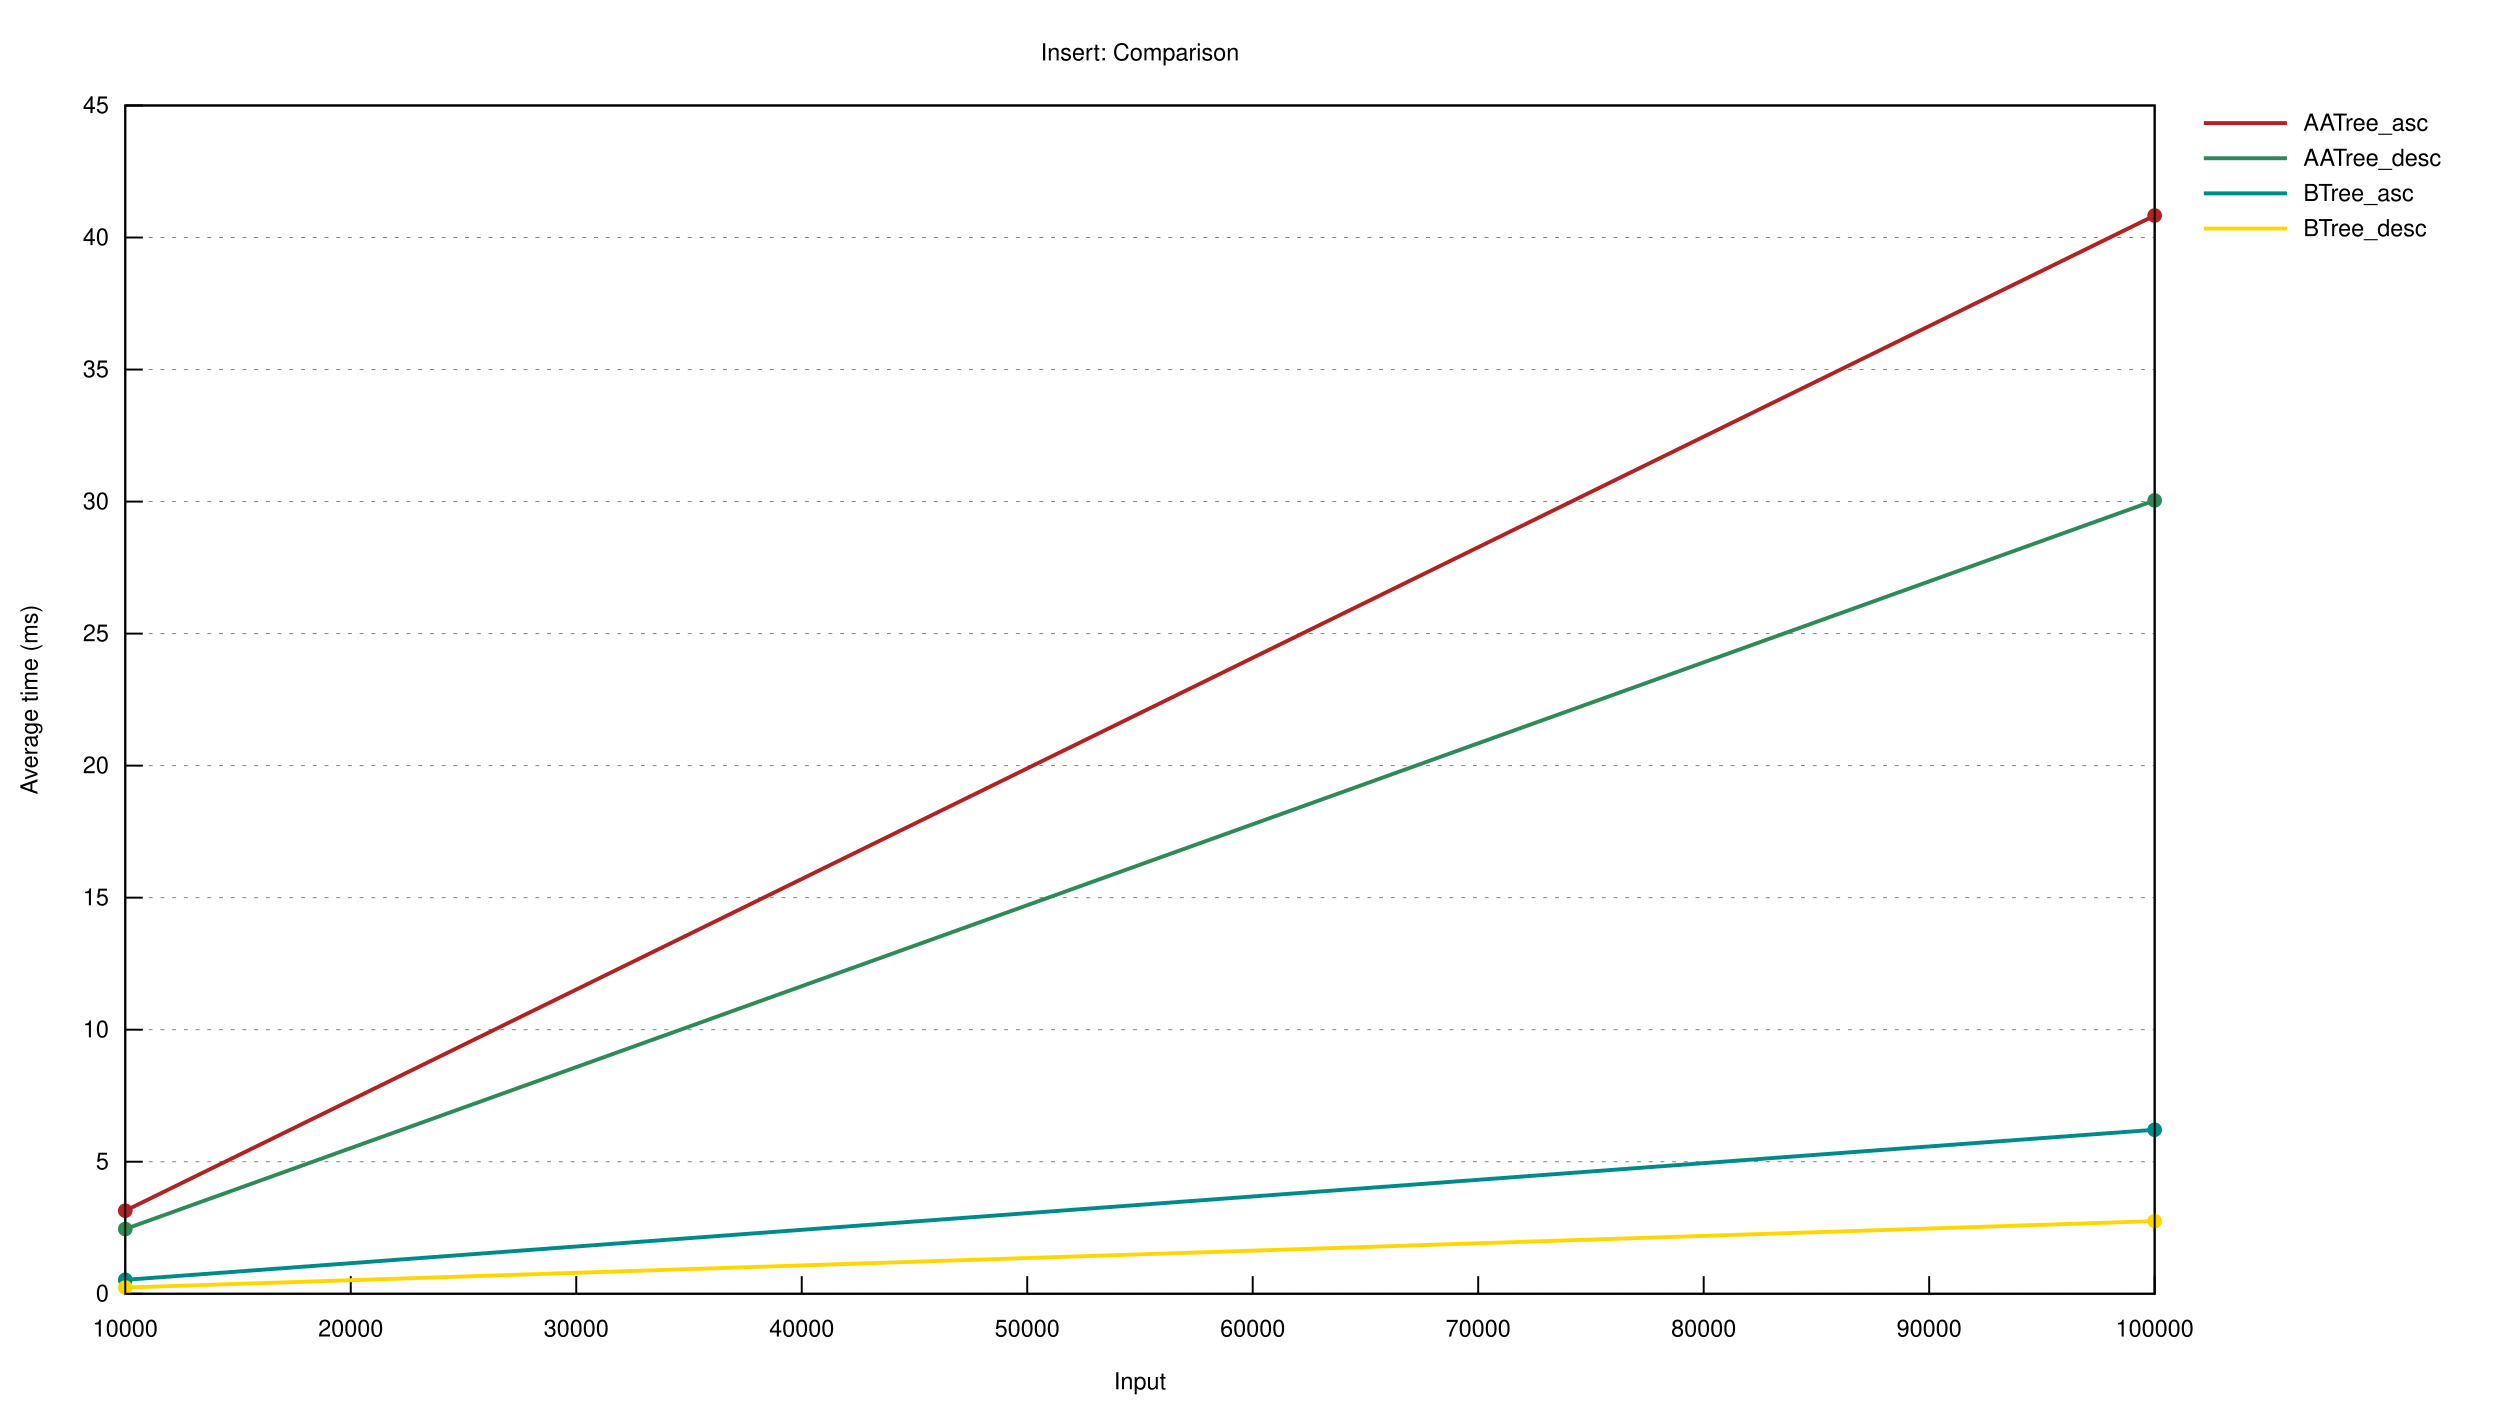
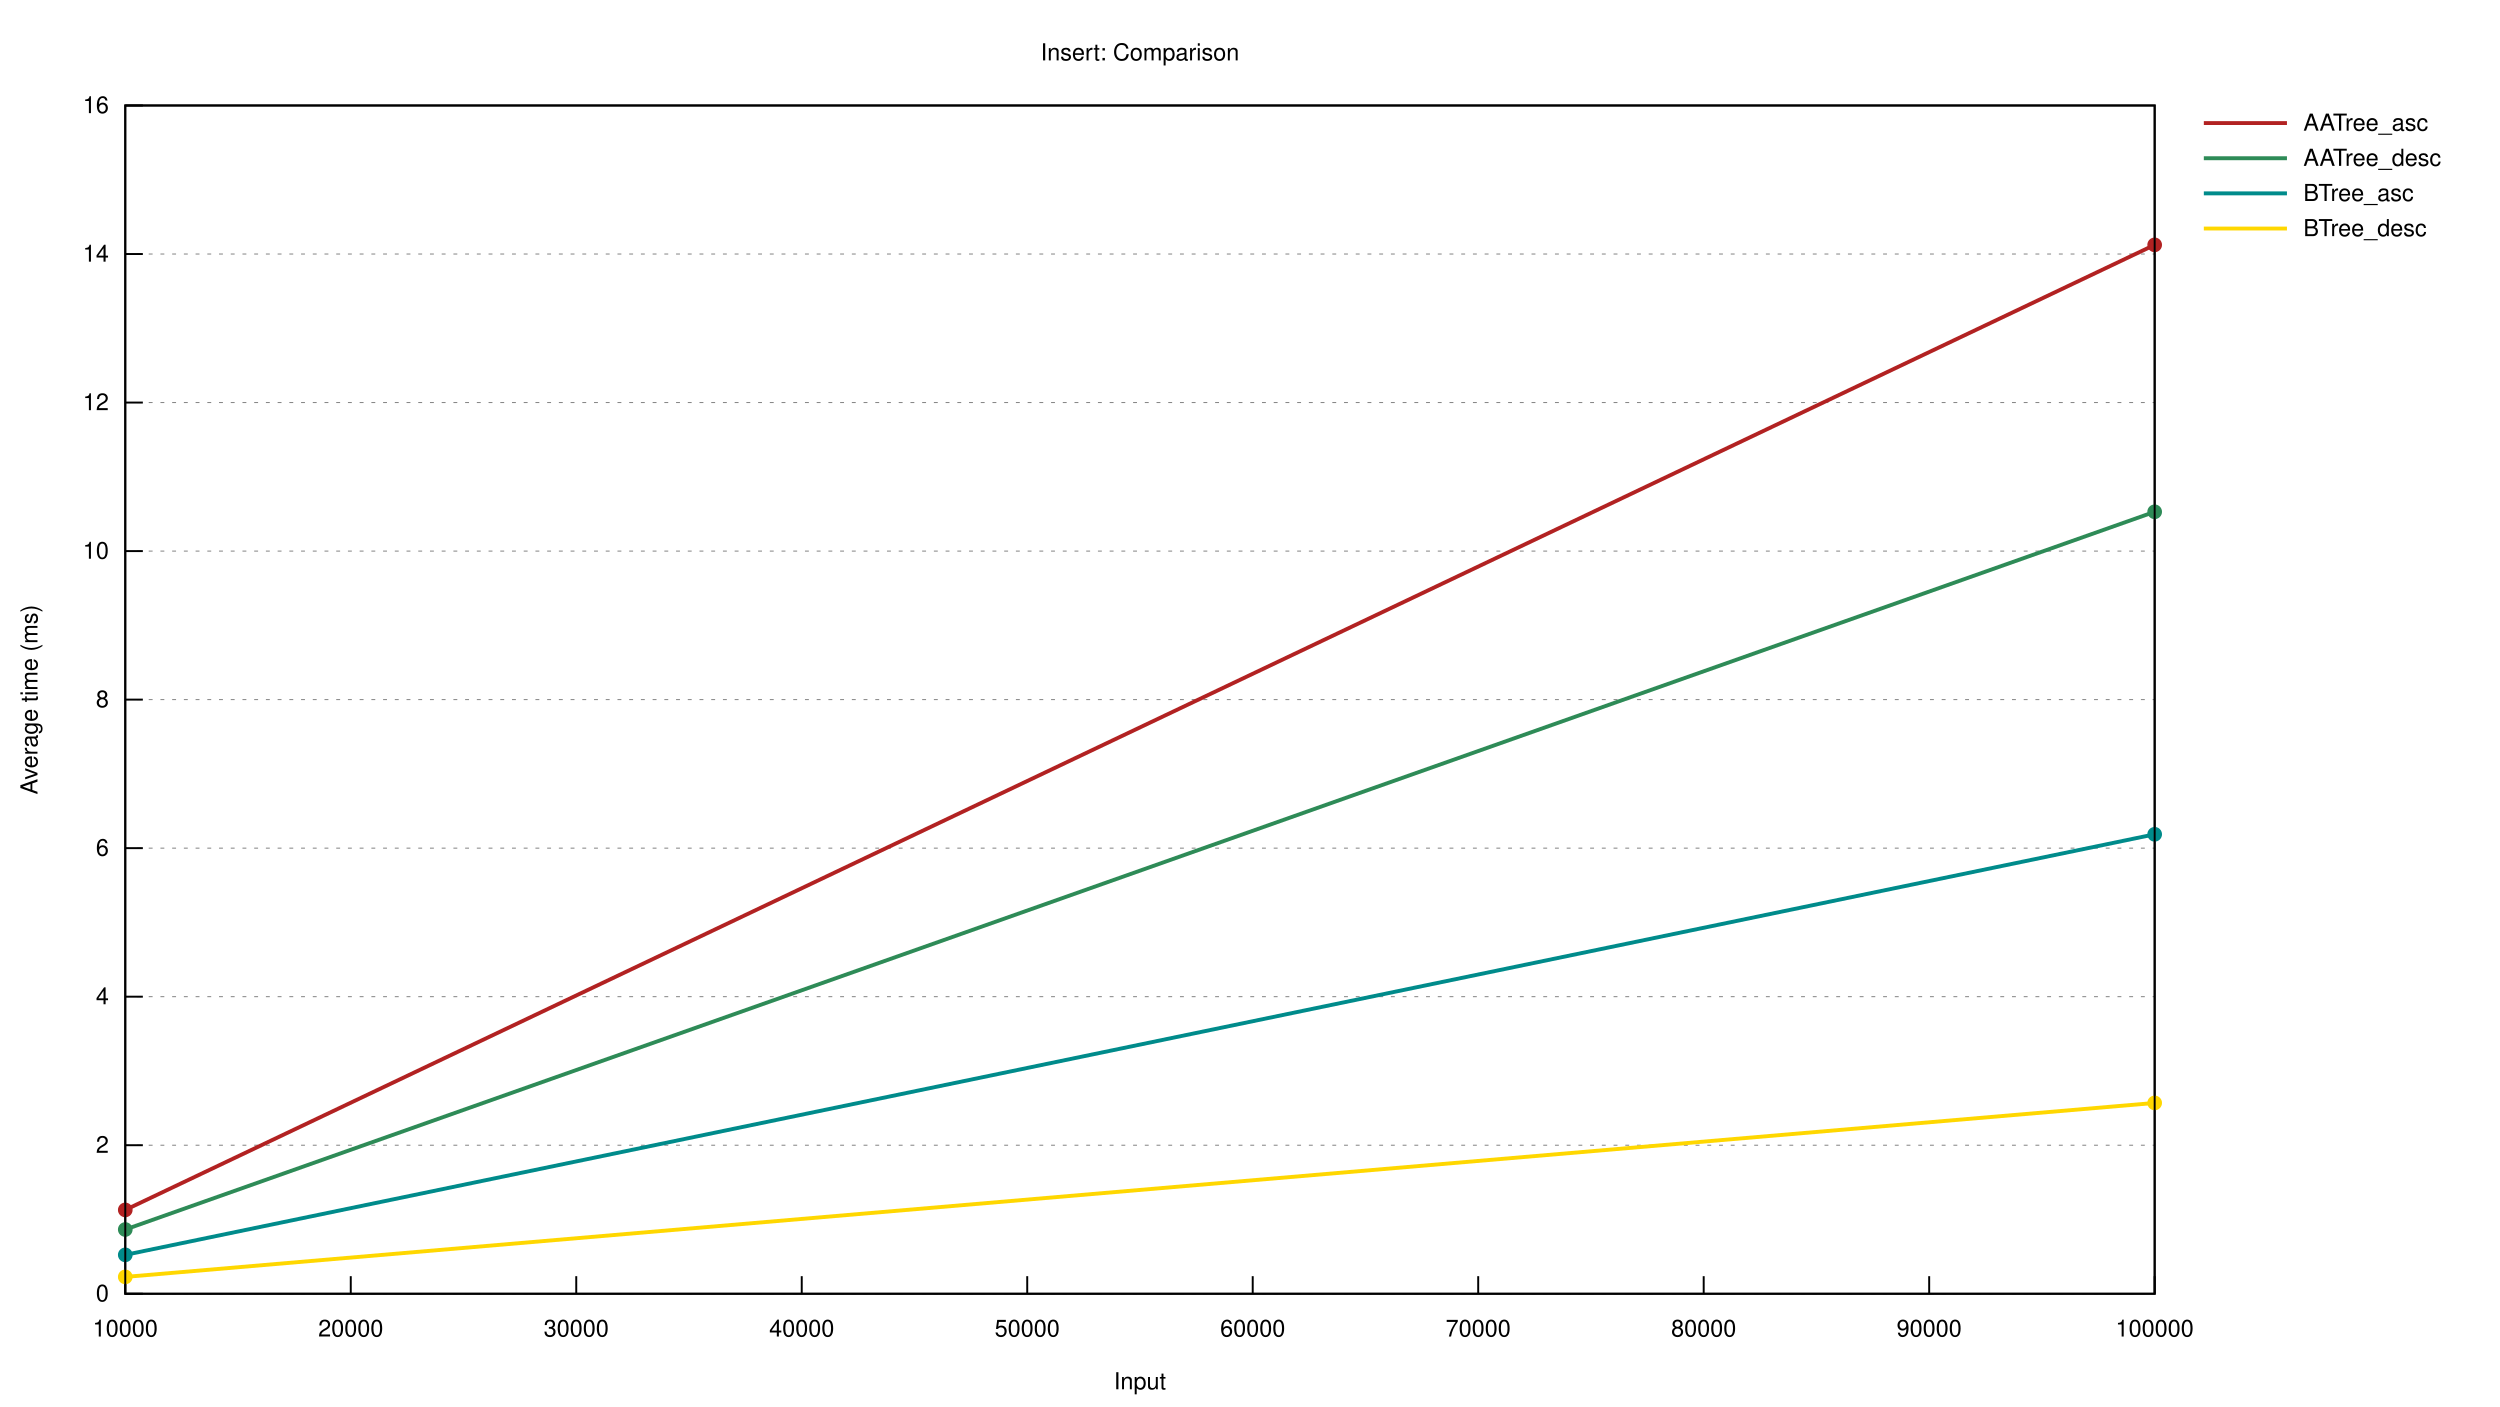
<svg xmlns="http://www.w3.org/2000/svg" xmlns:xlink="http://www.w3.org/1999/xlink" viewBox="0 0 1280 720">
  <g id="gnuplot_canvas">
    <rect x="0" y="0" width="1280" height="720" fill="none" />
    <defs>
      <circle id="gpDot" r="0.5" stroke-width="0.5" stroke="currentColor" />
      <path id="gpPt0" stroke-width="0.222" stroke="currentColor" d="M-1,0 h2 M0,-1 v2" />
      <path id="gpPt1" stroke-width="0.222" stroke="currentColor" d="M-1,-1 L1,1 M1,-1 L-1,1" />
      <path id="gpPt2" stroke-width="0.222" stroke="currentColor" d="M-1,0 L1,0 M0,-1 L0,1 M-1,-1 L1,1 M-1,1 L1,-1" />
      <rect id="gpPt3" stroke-width="0.222" stroke="currentColor" x="-1" y="-1" width="2" height="2" />
      <rect id="gpPt4" stroke-width="0.222" stroke="currentColor" fill="currentColor" x="-1" y="-1" width="2" height="2" />
      <circle id="gpPt5" stroke-width="0.222" stroke="currentColor" cx="0" cy="0" r="1" />
      <use xlink:href="#gpPt5" id="gpPt6" fill="currentColor" stroke="none" />
      <path id="gpPt7" stroke-width="0.222" stroke="currentColor" d="M0,-1.33 L-1.33,0.67 L1.33,0.67 z" />
      <use xlink:href="#gpPt7" id="gpPt8" fill="currentColor" stroke="none" />
      <use xlink:href="#gpPt7" id="gpPt9" stroke="currentColor" transform="rotate(180)" />
      <use xlink:href="#gpPt9" id="gpPt10" fill="currentColor" stroke="none" />
      <use xlink:href="#gpPt3" id="gpPt11" stroke="currentColor" transform="rotate(45)" />
      <use xlink:href="#gpPt11" id="gpPt12" fill="currentColor" stroke="none" />
      <path id="gpPt13" stroke-width="0.222" stroke="currentColor" d="M0,1.330 L1.265,0.411 L0.782,-1.067 L-0.782,-1.076 L-1.265,0.411 z" />
      <use xlink:href="#gpPt13" id="gpPt14" fill="currentColor" stroke="none" />
      <filter id="textbox" filterUnits="objectBoundingBox" x="0" y="0" height="1" width="1">
        <feFlood flood-color="white" flood-opacity="1" result="bgnd" />
        <feComposite in="SourceGraphic" in2="bgnd" operator="atop" />
      </filter>
      <filter id="greybox" filterUnits="objectBoundingBox" x="0" y="0" height="1" width="1">
        <feFlood flood-color="lightgrey" flood-opacity="1" result="grey" />
        <feComposite in="SourceGraphic" in2="grey" operator="atop" />
      </filter>
    </defs>
    <g fill="none" color="white" stroke="currentColor" stroke-width="1.00" stroke-linecap="butt" stroke-linejoin="miter">
</g>
    <g fill="none" color="black" stroke="currentColor" stroke-width="1.00" stroke-linecap="butt" stroke-linejoin="miter">
</g>
    <g fill="none" color="black" stroke="black" stroke-width="0.50" stroke-linecap="butt" stroke-linejoin="miter">
</g>
    <g fill="none" color="gray" stroke="currentColor" stroke-width="0.50" stroke-linecap="butt" stroke-linejoin="miter">
      <path stroke="gray" stroke-dasharray="2,4" class="gridline" d="M64.14,662.40 L1103.19,662.40  " />
    </g>
    <g fill="none" color="gray" stroke="gray" stroke-width="1.00" stroke-linecap="butt" stroke-linejoin="miter">
</g>
    <g fill="none" color="black" stroke="currentColor" stroke-width="1.00" stroke-linecap="butt" stroke-linejoin="miter">
      <path stroke="black" d="M64.14,662.40 L73.14,662.40  " />
      <g transform="translate(55.75,666.30)" stroke="none" fill="black" font-family="Helvetica" font-size="12.00" text-anchor="end">
        <text>
          <tspan font-family="Helvetica"> 0</tspan>
        </text>
      </g>
    </g>
    <g fill="none" color="black" stroke="currentColor" stroke-width="1.00" stroke-linecap="butt" stroke-linejoin="miter">
</g>
    <g fill="none" color="black" stroke="black" stroke-width="0.50" stroke-linecap="butt" stroke-linejoin="miter">
</g>
    <g fill="none" color="gray" stroke="currentColor" stroke-width="0.50" stroke-linecap="butt" stroke-linejoin="miter">
-       <path stroke="gray" stroke-dasharray="2,4" class="gridline" d="M64.14,594.80 L1103.19,594.80  " />
-     </g>
-     <g fill="none" color="gray" stroke="gray" stroke-width="1.00" stroke-linecap="butt" stroke-linejoin="miter">
- </g>
-     <g fill="none" color="black" stroke="currentColor" stroke-width="1.00" stroke-linecap="butt" stroke-linejoin="miter">
-       <path stroke="black" d="M64.14,594.80 L73.14,594.80  " />
-       <g transform="translate(55.75,598.70)" stroke="none" fill="black" font-family="Helvetica" font-size="12.00" text-anchor="end">
-         <text>
-           <tspan font-family="Helvetica"> 5</tspan>
-         </text>
-       </g>
-     </g>
-     <g fill="none" color="black" stroke="currentColor" stroke-width="1.00" stroke-linecap="butt" stroke-linejoin="miter">
- </g>
-     <g fill="none" color="black" stroke="black" stroke-width="0.50" stroke-linecap="butt" stroke-linejoin="miter">
- </g>
-     <g fill="none" color="gray" stroke="currentColor" stroke-width="0.50" stroke-linecap="butt" stroke-linejoin="miter">
-       <path stroke="gray" stroke-dasharray="2,4" class="gridline" d="M64.14,527.20 L1103.19,527.20  " />
-     </g>
-     <g fill="none" color="gray" stroke="gray" stroke-width="1.00" stroke-linecap="butt" stroke-linejoin="miter">
- </g>
-     <g fill="none" color="black" stroke="currentColor" stroke-width="1.00" stroke-linecap="butt" stroke-linejoin="miter">
-       <path stroke="black" d="M64.14,527.20 L73.14,527.20  " />
-       <g transform="translate(55.75,531.10)" stroke="none" fill="black" font-family="Helvetica" font-size="12.00" text-anchor="end">
+       <path stroke="gray" stroke-dasharray="2,4" class="gridline" d="M64.14,586.35 L1103.19,586.35  " />
+     </g>
+     <g fill="none" color="gray" stroke="gray" stroke-width="1.00" stroke-linecap="butt" stroke-linejoin="miter">
+ </g>
+     <g fill="none" color="black" stroke="currentColor" stroke-width="1.00" stroke-linecap="butt" stroke-linejoin="miter">
+       <path stroke="black" d="M64.14,586.35 L73.14,586.35  " />
+       <g transform="translate(55.75,590.25)" stroke="none" fill="black" font-family="Helvetica" font-size="12.00" text-anchor="end">
+         <text>
+           <tspan font-family="Helvetica"> 2</tspan>
+         </text>
+       </g>
+     </g>
+     <g fill="none" color="black" stroke="currentColor" stroke-width="1.00" stroke-linecap="butt" stroke-linejoin="miter">
+ </g>
+     <g fill="none" color="black" stroke="black" stroke-width="0.50" stroke-linecap="butt" stroke-linejoin="miter">
+ </g>
+     <g fill="none" color="gray" stroke="currentColor" stroke-width="0.50" stroke-linecap="butt" stroke-linejoin="miter">
+       <path stroke="gray" stroke-dasharray="2,4" class="gridline" d="M64.14,510.30 L1103.19,510.30  " />
+     </g>
+     <g fill="none" color="gray" stroke="gray" stroke-width="1.00" stroke-linecap="butt" stroke-linejoin="miter">
+ </g>
+     <g fill="none" color="black" stroke="currentColor" stroke-width="1.00" stroke-linecap="butt" stroke-linejoin="miter">
+       <path stroke="black" d="M64.14,510.30 L73.14,510.30  " />
+       <g transform="translate(55.75,514.20)" stroke="none" fill="black" font-family="Helvetica" font-size="12.00" text-anchor="end">
+         <text>
+           <tspan font-family="Helvetica"> 4</tspan>
+         </text>
+       </g>
+     </g>
+     <g fill="none" color="black" stroke="currentColor" stroke-width="1.00" stroke-linecap="butt" stroke-linejoin="miter">
+ </g>
+     <g fill="none" color="black" stroke="black" stroke-width="0.50" stroke-linecap="butt" stroke-linejoin="miter">
+ </g>
+     <g fill="none" color="gray" stroke="currentColor" stroke-width="0.50" stroke-linecap="butt" stroke-linejoin="miter">
+       <path stroke="gray" stroke-dasharray="2,4" class="gridline" d="M64.14,434.25 L1103.19,434.25  " />
+     </g>
+     <g fill="none" color="gray" stroke="gray" stroke-width="1.00" stroke-linecap="butt" stroke-linejoin="miter">
+ </g>
+     <g fill="none" color="black" stroke="currentColor" stroke-width="1.00" stroke-linecap="butt" stroke-linejoin="miter">
+       <path stroke="black" d="M64.14,434.25 L73.14,434.25  " />
+       <g transform="translate(55.75,438.15)" stroke="none" fill="black" font-family="Helvetica" font-size="12.00" text-anchor="end">
+         <text>
+           <tspan font-family="Helvetica"> 6</tspan>
+         </text>
+       </g>
+     </g>
+     <g fill="none" color="black" stroke="currentColor" stroke-width="1.00" stroke-linecap="butt" stroke-linejoin="miter">
+ </g>
+     <g fill="none" color="black" stroke="black" stroke-width="0.50" stroke-linecap="butt" stroke-linejoin="miter">
+ </g>
+     <g fill="none" color="gray" stroke="currentColor" stroke-width="0.50" stroke-linecap="butt" stroke-linejoin="miter">
+       <path stroke="gray" stroke-dasharray="2,4" class="gridline" d="M64.14,358.20 L1103.19,358.20  " />
+     </g>
+     <g fill="none" color="gray" stroke="gray" stroke-width="1.00" stroke-linecap="butt" stroke-linejoin="miter">
+ </g>
+     <g fill="none" color="black" stroke="currentColor" stroke-width="1.00" stroke-linecap="butt" stroke-linejoin="miter">
+       <path stroke="black" d="M64.14,358.20 L73.14,358.20  " />
+       <g transform="translate(55.75,362.10)" stroke="none" fill="black" font-family="Helvetica" font-size="12.00" text-anchor="end">
+         <text>
+           <tspan font-family="Helvetica"> 8</tspan>
+         </text>
+       </g>
+     </g>
+     <g fill="none" color="black" stroke="currentColor" stroke-width="1.00" stroke-linecap="butt" stroke-linejoin="miter">
+ </g>
+     <g fill="none" color="black" stroke="black" stroke-width="0.50" stroke-linecap="butt" stroke-linejoin="miter">
+ </g>
+     <g fill="none" color="gray" stroke="currentColor" stroke-width="0.50" stroke-linecap="butt" stroke-linejoin="miter">
+       <path stroke="gray" stroke-dasharray="2,4" class="gridline" d="M64.14,282.16 L1103.19,282.16  " />
+     </g>
+     <g fill="none" color="gray" stroke="gray" stroke-width="1.00" stroke-linecap="butt" stroke-linejoin="miter">
+ </g>
+     <g fill="none" color="black" stroke="currentColor" stroke-width="1.00" stroke-linecap="butt" stroke-linejoin="miter">
+       <path stroke="black" d="M64.14,282.16 L73.14,282.16  " />
+       <g transform="translate(55.75,286.06)" stroke="none" fill="black" font-family="Helvetica" font-size="12.00" text-anchor="end">
        <text>
          <tspan font-family="Helvetica"> 10</tspan>
        </text>
      </g>
    </g>
    <g fill="none" color="black" stroke="currentColor" stroke-width="1.00" stroke-linecap="butt" stroke-linejoin="miter">
</g>
    <g fill="none" color="black" stroke="black" stroke-width="0.50" stroke-linecap="butt" stroke-linejoin="miter">
</g>
    <g fill="none" color="gray" stroke="currentColor" stroke-width="0.50" stroke-linecap="butt" stroke-linejoin="miter">
-       <path stroke="gray" stroke-dasharray="2,4" class="gridline" d="M64.14,459.60 L1103.19,459.60  " />
-     </g>
-     <g fill="none" color="gray" stroke="gray" stroke-width="1.00" stroke-linecap="butt" stroke-linejoin="miter">
- </g>
-     <g fill="none" color="black" stroke="currentColor" stroke-width="1.00" stroke-linecap="butt" stroke-linejoin="miter">
-       <path stroke="black" d="M64.14,459.60 L73.14,459.60  " />
-       <g transform="translate(55.75,463.50)" stroke="none" fill="black" font-family="Helvetica" font-size="12.00" text-anchor="end">
-         <text>
-           <tspan font-family="Helvetica"> 15</tspan>
-         </text>
-       </g>
-     </g>
-     <g fill="none" color="black" stroke="currentColor" stroke-width="1.00" stroke-linecap="butt" stroke-linejoin="miter">
- </g>
-     <g fill="none" color="black" stroke="black" stroke-width="0.50" stroke-linecap="butt" stroke-linejoin="miter">
- </g>
-     <g fill="none" color="gray" stroke="currentColor" stroke-width="0.50" stroke-linecap="butt" stroke-linejoin="miter">
-       <path stroke="gray" stroke-dasharray="2,4" class="gridline" d="M64.14,392.00 L1103.19,392.00  " />
-     </g>
-     <g fill="none" color="gray" stroke="gray" stroke-width="1.00" stroke-linecap="butt" stroke-linejoin="miter">
- </g>
-     <g fill="none" color="black" stroke="currentColor" stroke-width="1.00" stroke-linecap="butt" stroke-linejoin="miter">
-       <path stroke="black" d="M64.14,392.00 L73.14,392.00  " />
-       <g transform="translate(55.75,395.90)" stroke="none" fill="black" font-family="Helvetica" font-size="12.00" text-anchor="end">
-         <text>
-           <tspan font-family="Helvetica"> 20</tspan>
-         </text>
-       </g>
-     </g>
-     <g fill="none" color="black" stroke="currentColor" stroke-width="1.00" stroke-linecap="butt" stroke-linejoin="miter">
- </g>
-     <g fill="none" color="black" stroke="black" stroke-width="0.50" stroke-linecap="butt" stroke-linejoin="miter">
- </g>
-     <g fill="none" color="gray" stroke="currentColor" stroke-width="0.50" stroke-linecap="butt" stroke-linejoin="miter">
-       <path stroke="gray" stroke-dasharray="2,4" class="gridline" d="M64.14,324.41 L1103.19,324.41  " />
-     </g>
-     <g fill="none" color="gray" stroke="gray" stroke-width="1.00" stroke-linecap="butt" stroke-linejoin="miter">
- </g>
-     <g fill="none" color="black" stroke="currentColor" stroke-width="1.00" stroke-linecap="butt" stroke-linejoin="miter">
-       <path stroke="black" d="M64.14,324.41 L73.14,324.41  " />
-       <g transform="translate(55.75,328.31)" stroke="none" fill="black" font-family="Helvetica" font-size="12.00" text-anchor="end">
-         <text>
-           <tspan font-family="Helvetica"> 25</tspan>
-         </text>
-       </g>
-     </g>
-     <g fill="none" color="black" stroke="currentColor" stroke-width="1.00" stroke-linecap="butt" stroke-linejoin="miter">
- </g>
-     <g fill="none" color="black" stroke="black" stroke-width="0.50" stroke-linecap="butt" stroke-linejoin="miter">
- </g>
-     <g fill="none" color="gray" stroke="currentColor" stroke-width="0.50" stroke-linecap="butt" stroke-linejoin="miter">
-       <path stroke="gray" stroke-dasharray="2,4" class="gridline" d="M64.14,256.81 L1103.19,256.81  " />
-     </g>
-     <g fill="none" color="gray" stroke="gray" stroke-width="1.00" stroke-linecap="butt" stroke-linejoin="miter">
- </g>
-     <g fill="none" color="black" stroke="currentColor" stroke-width="1.00" stroke-linecap="butt" stroke-linejoin="miter">
-       <path stroke="black" d="M64.14,256.81 L73.14,256.81  " />
-       <g transform="translate(55.75,260.71)" stroke="none" fill="black" font-family="Helvetica" font-size="12.00" text-anchor="end">
-         <text>
-           <tspan font-family="Helvetica"> 30</tspan>
-         </text>
-       </g>
-     </g>
-     <g fill="none" color="black" stroke="currentColor" stroke-width="1.00" stroke-linecap="butt" stroke-linejoin="miter">
- </g>
-     <g fill="none" color="black" stroke="black" stroke-width="0.50" stroke-linecap="butt" stroke-linejoin="miter">
- </g>
-     <g fill="none" color="gray" stroke="currentColor" stroke-width="0.50" stroke-linecap="butt" stroke-linejoin="miter">
-       <path stroke="gray" stroke-dasharray="2,4" class="gridline" d="M64.14,189.21 L1103.19,189.21  " />
-     </g>
-     <g fill="none" color="gray" stroke="gray" stroke-width="1.00" stroke-linecap="butt" stroke-linejoin="miter">
- </g>
-     <g fill="none" color="black" stroke="currentColor" stroke-width="1.00" stroke-linecap="butt" stroke-linejoin="miter">
-       <path stroke="black" d="M64.14,189.21 L73.14,189.21  " />
-       <g transform="translate(55.75,193.11)" stroke="none" fill="black" font-family="Helvetica" font-size="12.00" text-anchor="end">
-         <text>
-           <tspan font-family="Helvetica"> 35</tspan>
-         </text>
-       </g>
-     </g>
-     <g fill="none" color="black" stroke="currentColor" stroke-width="1.00" stroke-linecap="butt" stroke-linejoin="miter">
- </g>
-     <g fill="none" color="black" stroke="black" stroke-width="0.50" stroke-linecap="butt" stroke-linejoin="miter">
- </g>
-     <g fill="none" color="gray" stroke="currentColor" stroke-width="0.50" stroke-linecap="butt" stroke-linejoin="miter">
-       <path stroke="gray" stroke-dasharray="2,4" class="gridline" d="M64.14,121.61 L1103.19,121.61  " />
-     </g>
-     <g fill="none" color="gray" stroke="gray" stroke-width="1.00" stroke-linecap="butt" stroke-linejoin="miter">
- </g>
-     <g fill="none" color="black" stroke="currentColor" stroke-width="1.00" stroke-linecap="butt" stroke-linejoin="miter">
-       <path stroke="black" d="M64.14,121.61 L73.14,121.61  " />
-       <g transform="translate(55.75,125.51)" stroke="none" fill="black" font-family="Helvetica" font-size="12.00" text-anchor="end">
-         <text>
-           <tspan font-family="Helvetica"> 40</tspan>
+       <path stroke="gray" stroke-dasharray="2,4" class="gridline" d="M64.14,206.11 L1103.19,206.11  " />
+     </g>
+     <g fill="none" color="gray" stroke="gray" stroke-width="1.00" stroke-linecap="butt" stroke-linejoin="miter">
+ </g>
+     <g fill="none" color="black" stroke="currentColor" stroke-width="1.00" stroke-linecap="butt" stroke-linejoin="miter">
+       <path stroke="black" d="M64.14,206.11 L73.14,206.11  " />
+       <g transform="translate(55.75,210.01)" stroke="none" fill="black" font-family="Helvetica" font-size="12.00" text-anchor="end">
+         <text>
+           <tspan font-family="Helvetica"> 12</tspan>
+         </text>
+       </g>
+     </g>
+     <g fill="none" color="black" stroke="currentColor" stroke-width="1.00" stroke-linecap="butt" stroke-linejoin="miter">
+ </g>
+     <g fill="none" color="black" stroke="black" stroke-width="0.50" stroke-linecap="butt" stroke-linejoin="miter">
+ </g>
+     <g fill="none" color="gray" stroke="currentColor" stroke-width="0.50" stroke-linecap="butt" stroke-linejoin="miter">
+       <path stroke="gray" stroke-dasharray="2,4" class="gridline" d="M64.14,130.06 L1103.19,130.06  " />
+     </g>
+     <g fill="none" color="gray" stroke="gray" stroke-width="1.00" stroke-linecap="butt" stroke-linejoin="miter">
+ </g>
+     <g fill="none" color="black" stroke="currentColor" stroke-width="1.00" stroke-linecap="butt" stroke-linejoin="miter">
+       <path stroke="black" d="M64.14,130.06 L73.14,130.06  " />
+       <g transform="translate(55.75,133.96)" stroke="none" fill="black" font-family="Helvetica" font-size="12.00" text-anchor="end">
+         <text>
+           <tspan font-family="Helvetica"> 14</tspan>
        </text>
      </g>
    </g>
    <g fill="none" color="black" stroke="currentColor" stroke-width="1.00" stroke-linecap="butt" stroke-linejoin="miter">
</g>
    <g fill="none" color="black" stroke="black" stroke-width="0.50" stroke-linecap="butt" stroke-linejoin="miter">
</g>
    <g fill="none" color="gray" stroke="currentColor" stroke-width="0.50" stroke-linecap="butt" stroke-linejoin="miter">
      <path stroke="gray" stroke-dasharray="2,4" class="gridline" d="M64.14,54.01 L1103.19,54.01  " />
    </g>
    <g fill="none" color="gray" stroke="gray" stroke-width="1.00" stroke-linecap="butt" stroke-linejoin="miter">
</g>
    <g fill="none" color="black" stroke="currentColor" stroke-width="1.00" stroke-linecap="butt" stroke-linejoin="miter">
      <path stroke="black" d="M64.14,54.01 L73.14,54.01  " />
      <g transform="translate(55.75,57.91)" stroke="none" fill="black" font-family="Helvetica" font-size="12.00" text-anchor="end">
        <text>
-           <tspan font-family="Helvetica"> 45</tspan>
+           <tspan font-family="Helvetica"> 16</tspan>
        </text>
      </g>
    </g>
    <g fill="none" color="black" stroke="currentColor" stroke-width="1.00" stroke-linecap="butt" stroke-linejoin="miter">
      <path stroke="black" d="M64.14,662.40 L64.14,653.40  " />
      <g transform="translate(64.14,684.30)" stroke="none" fill="black" font-family="Helvetica" font-size="12.00" text-anchor="middle">
        <text>
          <tspan font-family="Helvetica"> 10000</tspan>
        </text>
      </g>
    </g>
    <g fill="none" color="black" stroke="currentColor" stroke-width="1.00" stroke-linecap="butt" stroke-linejoin="miter">
      <path stroke="black" d="M179.59,662.40 L179.59,653.40  " />
      <g transform="translate(179.59,684.30)" stroke="none" fill="black" font-family="Helvetica" font-size="12.00" text-anchor="middle">
        <text>
          <tspan font-family="Helvetica"> 20000</tspan>
        </text>
      </g>
    </g>
    <g fill="none" color="black" stroke="currentColor" stroke-width="1.00" stroke-linecap="butt" stroke-linejoin="miter">
      <path stroke="black" d="M295.04,662.40 L295.04,653.40  " />
      <g transform="translate(295.04,684.30)" stroke="none" fill="black" font-family="Helvetica" font-size="12.00" text-anchor="middle">
        <text>
          <tspan font-family="Helvetica"> 30000</tspan>
        </text>
      </g>
    </g>
    <g fill="none" color="black" stroke="currentColor" stroke-width="1.00" stroke-linecap="butt" stroke-linejoin="miter">
      <path stroke="black" d="M410.49,662.40 L410.49,653.40  " />
      <g transform="translate(410.49,684.30)" stroke="none" fill="black" font-family="Helvetica" font-size="12.00" text-anchor="middle">
        <text>
          <tspan font-family="Helvetica"> 40000</tspan>
        </text>
      </g>
    </g>
    <g fill="none" color="black" stroke="currentColor" stroke-width="1.00" stroke-linecap="butt" stroke-linejoin="miter">
      <path stroke="black" d="M525.94,662.40 L525.94,653.40  " />
      <g transform="translate(525.94,684.30)" stroke="none" fill="black" font-family="Helvetica" font-size="12.00" text-anchor="middle">
        <text>
          <tspan font-family="Helvetica"> 50000</tspan>
        </text>
      </g>
    </g>
    <g fill="none" color="black" stroke="currentColor" stroke-width="1.00" stroke-linecap="butt" stroke-linejoin="miter">
      <path stroke="black" d="M641.39,662.40 L641.39,653.40  " />
      <g transform="translate(641.39,684.30)" stroke="none" fill="black" font-family="Helvetica" font-size="12.00" text-anchor="middle">
        <text>
          <tspan font-family="Helvetica"> 60000</tspan>
        </text>
      </g>
    </g>
    <g fill="none" color="black" stroke="currentColor" stroke-width="1.00" stroke-linecap="butt" stroke-linejoin="miter">
      <path stroke="black" d="M756.84,662.40 L756.84,653.40  " />
      <g transform="translate(756.84,684.30)" stroke="none" fill="black" font-family="Helvetica" font-size="12.00" text-anchor="middle">
        <text>
          <tspan font-family="Helvetica"> 70000</tspan>
        </text>
      </g>
    </g>
    <g fill="none" color="black" stroke="currentColor" stroke-width="1.00" stroke-linecap="butt" stroke-linejoin="miter">
      <path stroke="black" d="M872.29,662.40 L872.29,653.40  " />
      <g transform="translate(872.29,684.30)" stroke="none" fill="black" font-family="Helvetica" font-size="12.00" text-anchor="middle">
        <text>
          <tspan font-family="Helvetica"> 80000</tspan>
        </text>
      </g>
    </g>
    <g fill="none" color="black" stroke="currentColor" stroke-width="1.00" stroke-linecap="butt" stroke-linejoin="miter">
      <path stroke="black" d="M987.74,662.40 L987.74,653.40  " />
      <g transform="translate(987.74,684.30)" stroke="none" fill="black" font-family="Helvetica" font-size="12.00" text-anchor="middle">
        <text>
          <tspan font-family="Helvetica"> 90000</tspan>
        </text>
      </g>
    </g>
    <g fill="none" color="black" stroke="currentColor" stroke-width="1.00" stroke-linecap="butt" stroke-linejoin="miter">
      <path stroke="black" d="M1103.19,662.40 L1103.19,653.40  " />
      <g transform="translate(1103.19,684.30)" stroke="none" fill="black" font-family="Helvetica" font-size="12.00" text-anchor="middle">
        <text>
          <tspan font-family="Helvetica"> 100000</tspan>
        </text>
      </g>
    </g>
    <g fill="none" color="black" stroke="currentColor" stroke-width="1.00" stroke-linecap="butt" stroke-linejoin="miter">
</g>
    <g fill="none" color="black" stroke="currentColor" stroke-width="1.00" stroke-linecap="butt" stroke-linejoin="miter">
      <path stroke="black" d="M64.14,54.01 L64.14,662.40 L1103.19,662.40 L1103.19,54.01 L64.14,54.01 Z  " />
    </g>
    <g fill="none" color="black" stroke="currentColor" stroke-width="1.00" stroke-linecap="butt" stroke-linejoin="miter">
      <g transform="translate(19.18,358.21) rotate(270)" stroke="none" fill="black" font-family="Helvetica" font-size="12.00" text-anchor="middle">
        <text>
          <tspan font-family="Helvetica">Average time (ms)</tspan>
        </text>
      </g>
    </g>
    <g fill="none" color="black" stroke="currentColor" stroke-width="1.00" stroke-linecap="butt" stroke-linejoin="miter">
      <g transform="translate(583.66,711.30)" stroke="none" fill="black" font-family="Helvetica" font-size="12.00" text-anchor="middle">
        <text>
          <tspan font-family="Helvetica">Input</tspan>
        </text>
      </g>
    </g>
    <g fill="none" color="black" stroke="currentColor" stroke-width="1.00" stroke-linecap="butt" stroke-linejoin="miter">
</g>
    <g id="gnuplot_plot_1">
      <g fill="none" color="white" stroke="currentColor" stroke-width="2.00" stroke-linecap="butt" stroke-linejoin="miter">
</g>
      <g fill="none" color="black" stroke="currentColor" stroke-width="2.00" stroke-linecap="butt" stroke-linejoin="miter">
        <g transform="translate(1179.31,66.91)" stroke="none" fill="black" font-family="Helvetica" font-size="12.00" text-anchor="start">
          <text>
            <tspan font-family="Helvetica">AATree_asc</tspan>
          </text>
        </g>
      </g>
      <g fill="none" color="black" stroke="currentColor" stroke-width="2.00" stroke-linecap="butt" stroke-linejoin="miter">
-         <path stroke="rgb(178,  34,  34)" d="M1128.36,63.01 L1170.92,63.01 M64.14,619.88 L1103.19,110.33  " />
+         <path stroke="rgb(178,  34,  34)" d="M1128.36,63.01 L1170.92,63.01 M64.14,619.48 L1103.19,125.37  " />
      </g>
    </g>
    <g id="gnuplot_plot_2">
      <g fill="none" color="white" stroke="rgb(178,  34,  34)" stroke-width="1.00" stroke-linecap="butt" stroke-linejoin="miter">
</g>
      <g fill="none" color="black" stroke="currentColor" stroke-width="1.00" stroke-linecap="butt" stroke-linejoin="miter">
-         <use xlink:href="#gpPt6" transform="translate(64.14,619.88) scale(3.38)" color="rgb(178,  34,  34)" />
-         <use xlink:href="#gpPt6" transform="translate(1103.19,110.33) scale(3.38)" color="rgb(178,  34,  34)" />
+         <use xlink:href="#gpPt6" transform="translate(64.14,619.48) scale(3.38)" color="rgb(178,  34,  34)" />
+         <use xlink:href="#gpPt6" transform="translate(1103.19,125.37) scale(3.38)" color="rgb(178,  34,  34)" />
      </g>
    </g>
    <g id="gnuplot_plot_3">
      <g fill="none" color="white" stroke="rgb(178,  34,  34)" stroke-width="2.00" stroke-linecap="butt" stroke-linejoin="miter">
</g>
      <g fill="none" color="black" stroke="currentColor" stroke-width="2.00" stroke-linecap="butt" stroke-linejoin="miter">
        <g transform="translate(1179.31,84.91)" stroke="none" fill="black" font-family="Helvetica" font-size="12.00" text-anchor="start">
          <text>
            <tspan font-family="Helvetica">AATree_desc</tspan>
          </text>
        </g>
      </g>
      <g fill="none" color="black" stroke="currentColor" stroke-width="2.00" stroke-linecap="butt" stroke-linejoin="miter">
-         <path stroke="rgb( 46, 139,  87)" d="M1128.36,81.01 L1170.92,81.01 M64.14,629.26 L1103.19,256.21  " />
+         <path stroke="rgb( 46, 139,  87)" d="M1128.36,81.01 L1170.92,81.01 M64.14,629.51 L1103.19,262.04  " />
      </g>
    </g>
    <g id="gnuplot_plot_4">
      <g fill="none" color="white" stroke="rgb( 46, 139,  87)" stroke-width="1.00" stroke-linecap="butt" stroke-linejoin="miter">
</g>
      <g fill="none" color="black" stroke="currentColor" stroke-width="1.00" stroke-linecap="butt" stroke-linejoin="miter">
-         <use xlink:href="#gpPt6" transform="translate(64.14,629.26) scale(3.38)" color="rgb( 46, 139,  87)" />
-         <use xlink:href="#gpPt6" transform="translate(1103.19,256.21) scale(3.38)" color="rgb( 46, 139,  87)" />
+         <use xlink:href="#gpPt6" transform="translate(64.14,629.51) scale(3.38)" color="rgb( 46, 139,  87)" />
+         <use xlink:href="#gpPt6" transform="translate(1103.19,262.04) scale(3.38)" color="rgb( 46, 139,  87)" />
      </g>
    </g>
    <g id="gnuplot_plot_5">
      <g fill="none" color="white" stroke="rgb( 46, 139,  87)" stroke-width="2.00" stroke-linecap="butt" stroke-linejoin="miter">
</g>
      <g fill="none" color="black" stroke="currentColor" stroke-width="2.00" stroke-linecap="butt" stroke-linejoin="miter">
        <g transform="translate(1179.31,102.91)" stroke="none" fill="black" font-family="Helvetica" font-size="12.00" text-anchor="start">
          <text>
            <tspan font-family="Helvetica">BTree_asc</tspan>
          </text>
        </g>
      </g>
      <g fill="none" color="black" stroke="currentColor" stroke-width="2.00" stroke-linecap="butt" stroke-linejoin="miter">
-         <path stroke="rgb(  0, 139, 139)" d="M1128.36,99.01 L1170.92,99.01 M64.14,655.27 L1103.19,578.43  " />
+         <path stroke="rgb(  0, 139, 139)" d="M1128.36,99.01 L1170.92,99.01 M64.14,642.49 L1103.19,427.16  " />
      </g>
    </g>
    <g id="gnuplot_plot_6">
      <g fill="none" color="white" stroke="rgb(  0, 139, 139)" stroke-width="1.00" stroke-linecap="butt" stroke-linejoin="miter">
</g>
      <g fill="none" color="black" stroke="currentColor" stroke-width="1.00" stroke-linecap="butt" stroke-linejoin="miter">
-         <use xlink:href="#gpPt6" transform="translate(64.14,655.27) scale(3.38)" color="rgb(  0, 139, 139)" />
-         <use xlink:href="#gpPt6" transform="translate(1103.19,578.43) scale(3.38)" color="rgb(  0, 139, 139)" />
+         <use xlink:href="#gpPt6" transform="translate(64.14,642.49) scale(3.38)" color="rgb(  0, 139, 139)" />
+         <use xlink:href="#gpPt6" transform="translate(1103.19,427.16) scale(3.38)" color="rgb(  0, 139, 139)" />
      </g>
    </g>
    <g id="gnuplot_plot_7">
      <g fill="none" color="white" stroke="rgb(  0, 139, 139)" stroke-width="2.00" stroke-linecap="butt" stroke-linejoin="miter">
</g>
      <g fill="none" color="black" stroke="currentColor" stroke-width="2.00" stroke-linecap="butt" stroke-linejoin="miter">
        <g transform="translate(1179.31,120.91)" stroke="none" fill="black" font-family="Helvetica" font-size="12.00" text-anchor="start">
          <text>
            <tspan font-family="Helvetica">BTree_desc</tspan>
          </text>
        </g>
      </g>
      <g fill="none" color="black" stroke="currentColor" stroke-width="2.00" stroke-linecap="butt" stroke-linejoin="miter">
-         <path stroke="rgb(255, 215,   0)" d="M1128.36,117.01 L1170.92,117.01 M64.14,659.22 L1103.19,625.20  " />
+         <path stroke="rgb(255, 215,   0)" d="M1128.36,117.01 L1170.92,117.01 M64.14,653.77 L1103.19,564.70  " />
      </g>
    </g>
    <g id="gnuplot_plot_8">
      <g fill="none" color="white" stroke="rgb(255, 215,   0)" stroke-width="1.00" stroke-linecap="butt" stroke-linejoin="miter">
</g>
      <g fill="none" color="black" stroke="currentColor" stroke-width="1.00" stroke-linecap="butt" stroke-linejoin="miter">
-         <use xlink:href="#gpPt6" transform="translate(64.14,659.22) scale(3.38)" color="rgb(255, 215,   0)" />
-         <use xlink:href="#gpPt6" transform="translate(1103.19,625.20) scale(3.38)" color="rgb(255, 215,   0)" />
+         <use xlink:href="#gpPt6" transform="translate(64.14,653.77) scale(3.38)" color="rgb(255, 215,   0)" />
+         <use xlink:href="#gpPt6" transform="translate(1103.19,564.70) scale(3.38)" color="rgb(255, 215,   0)" />
      </g>
    </g>
    <g fill="none" color="white" stroke="rgb(255, 215,   0)" stroke-width="2.00" stroke-linecap="butt" stroke-linejoin="miter">
</g>
    <g fill="none" color="black" stroke="currentColor" stroke-width="2.00" stroke-linecap="butt" stroke-linejoin="miter">
</g>
    <g fill="none" color="black" stroke="black" stroke-width="1.00" stroke-linecap="butt" stroke-linejoin="miter">
</g>
    <g fill="none" color="black" stroke="currentColor" stroke-width="1.00" stroke-linecap="butt" stroke-linejoin="miter">
      <path stroke="black" d="M64.14,54.01 L64.14,662.40 L1103.19,662.40 L1103.19,54.01 L64.14,54.01 Z  " />
    </g>
    <g fill="none" color="black" stroke="currentColor" stroke-width="1.00" stroke-linecap="butt" stroke-linejoin="miter">
      <g transform="translate(583.66,30.91)" stroke="none" fill="black" font-family="Helvetica" font-size="12.00" text-anchor="middle">
        <text>
          <tspan font-family="Helvetica">Insert: Comparison</tspan>
        </text>
      </g>
    </g>
    <g fill="none" color="black" stroke="currentColor" stroke-width="1.00" stroke-linecap="butt" stroke-linejoin="miter">
</g>
  </g>
</svg>
